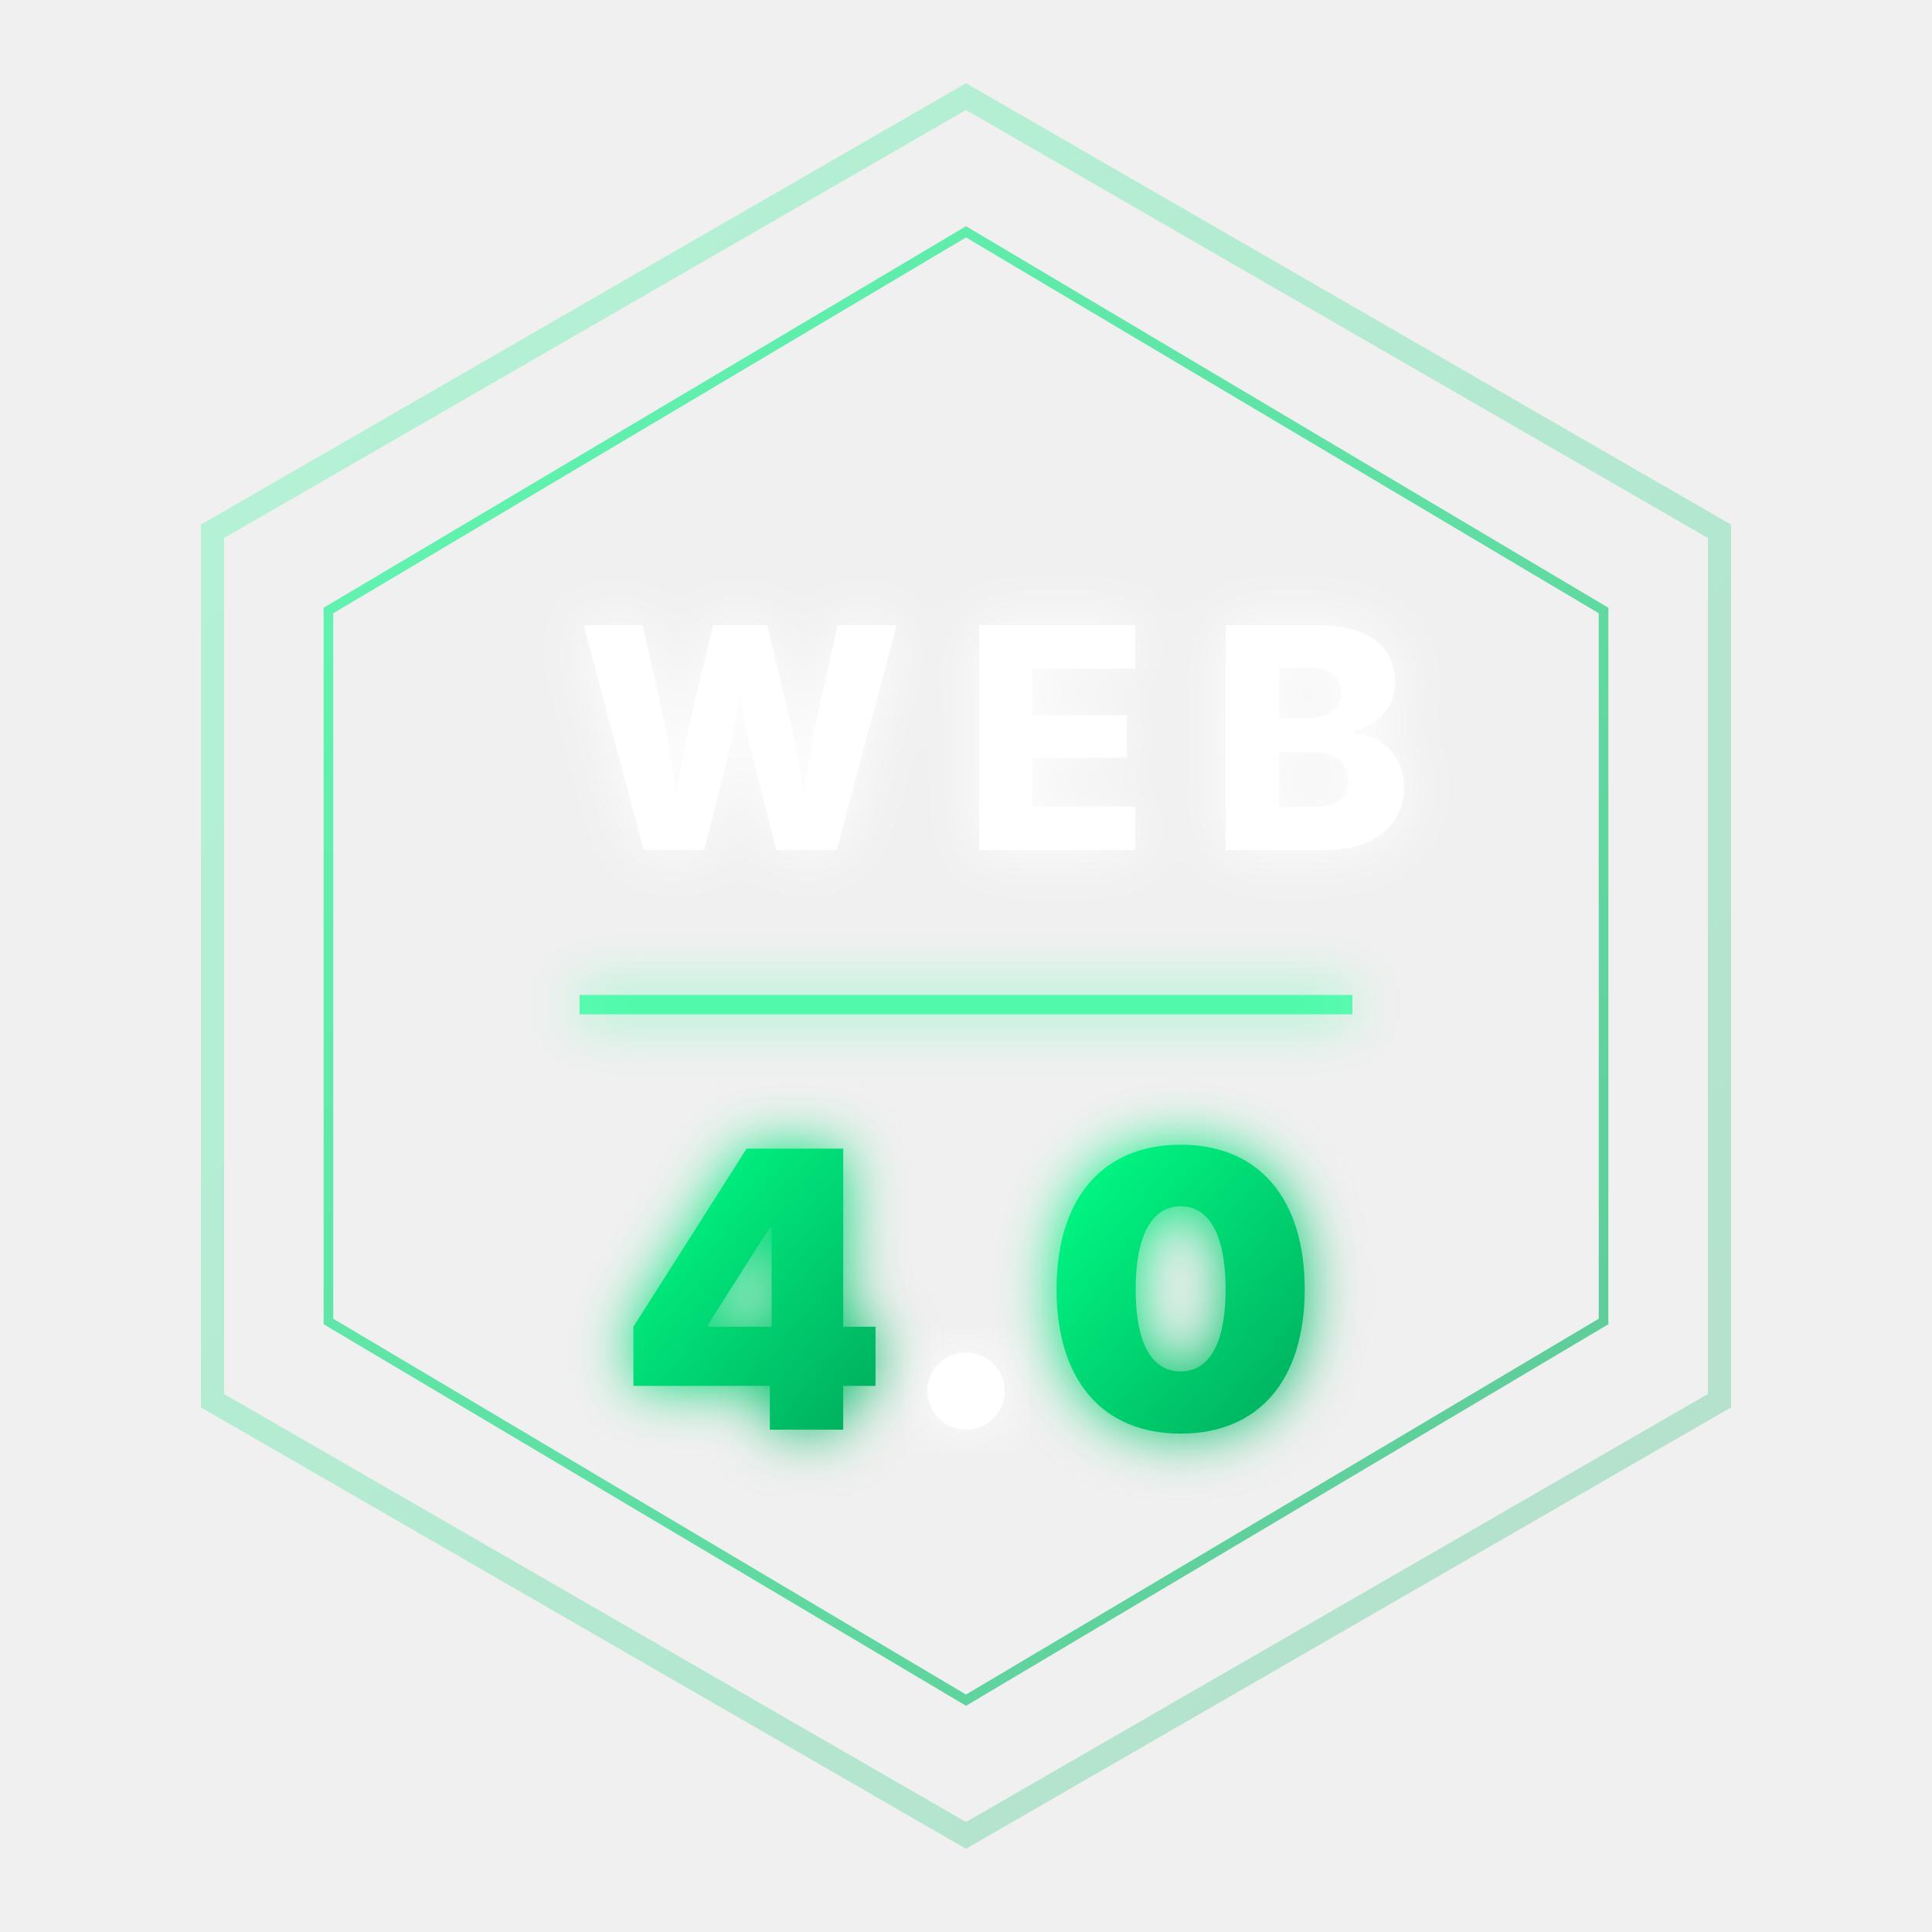
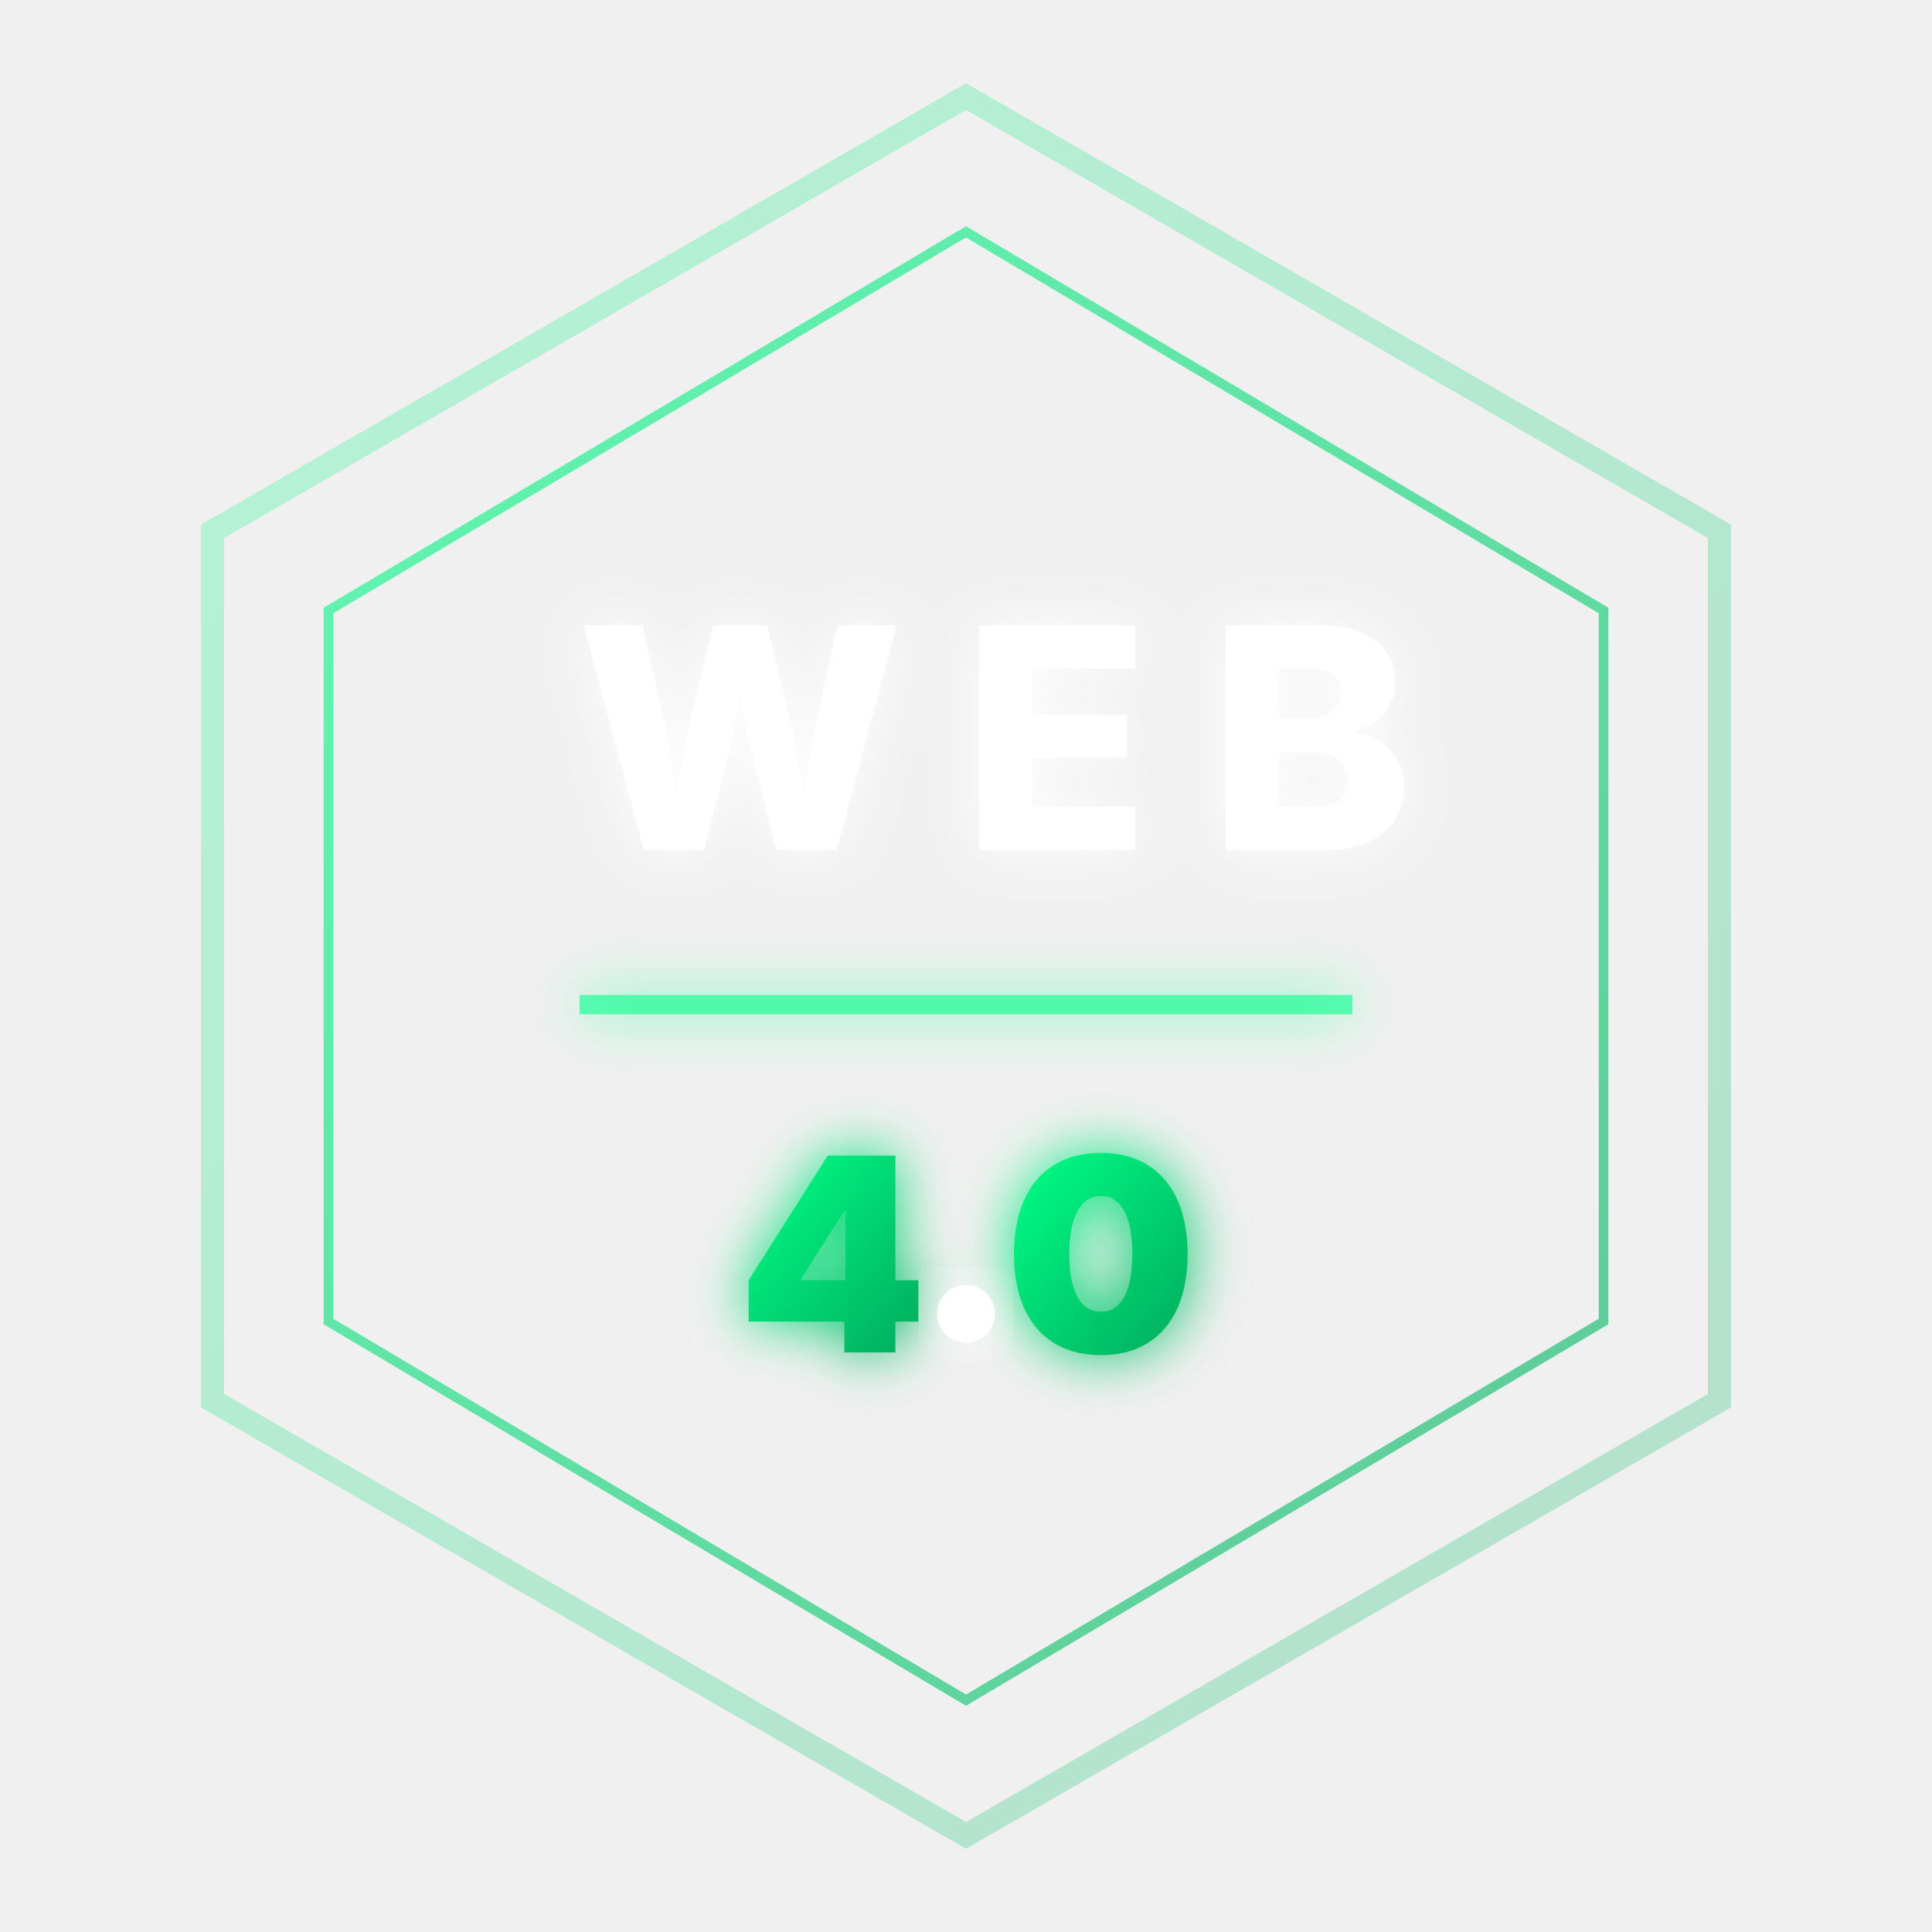
<svg xmlns="http://www.w3.org/2000/svg" viewBox="0 0 100 100" width="100%" height="100%">
  <defs>
    <linearGradient id="neon" x1="0%" y1="0%" x2="100%" y2="100%">
      <stop offset="0%" stop-color="#00ff88" />
      <stop offset="100%" stop-color="#00ac5c" />
    </linearGradient>
    <filter id="glow" x="-30%" y="-30%" width="160%" height="160%">
      <feGaussianBlur stdDeviation="1.5" result="blur" />
      <feComposite in="SourceGraphic" in2="blur" operator="over" />
    </filter>
  </defs>
  <polygon points="50,5 89,27.5 89,72.5 50,95 11,72.5 11,27.5" fill="none" stroke="url(#neon)" stroke-width="1.2" opacity="0.25" />
  <polygon points="50,12 83,31.6 83,68.4 50,88 17,68.4 17,31.6" fill="none" stroke="url(#neon)" stroke-width="0.5" opacity="0.6" />
  <g filter="url(#glow)">
    <text x="51.5" y="44" font-family="'Inter', 'Helvetica Neue', sans-serif" font-weight="800" font-size="16" fill="#ffffff" text-anchor="middle" letter-spacing="3">WEB</text>
    <line x1="30" y1="52" x2="70" y2="52" stroke="#00ff88" stroke-width="1" opacity="0.6" />
-     <text x="46" y="74" font-family="'Inter', 'Helvetica Neue', sans-serif" font-weight="900" font-size="20" fill="url(#neon)" text-anchor="end">4</text>
-     <text x="54" y="74" font-family="'Inter', 'Helvetica Neue', sans-serif" font-weight="900" font-size="20" fill="url(#neon)" text-anchor="start">0</text>
+     <text x="48" y="70" font-family="'Inter', 'Helvetica Neue', sans-serif" font-weight="900" font-size="14" fill="url(#neon)" text-anchor="end">4</text>
+     <text x="52" y="70" font-family="'Inter', 'Helvetica Neue', sans-serif" font-weight="900" font-size="14" fill="url(#neon)" text-anchor="start">0</text>
  </g>
-   <circle cx="50" cy="72" r="2" fill="#ffffff" filter="url(#glow)">
+   <circle cx="50" cy="68" r="1.5" fill="#ffffff" filter="url(#glow)">
    <animate attributeName="opacity" values="0.1;1;0.1" dur="2.5s" repeatCount="indefinite" />
-     <animate attributeName="r" values="1.5;2.5;1.5" dur="2.5s" repeatCount="indefinite" />
+     <animate attributeName="r" values="1;2;1" dur="2.5s" repeatCount="indefinite" />
  </circle>
</svg>
